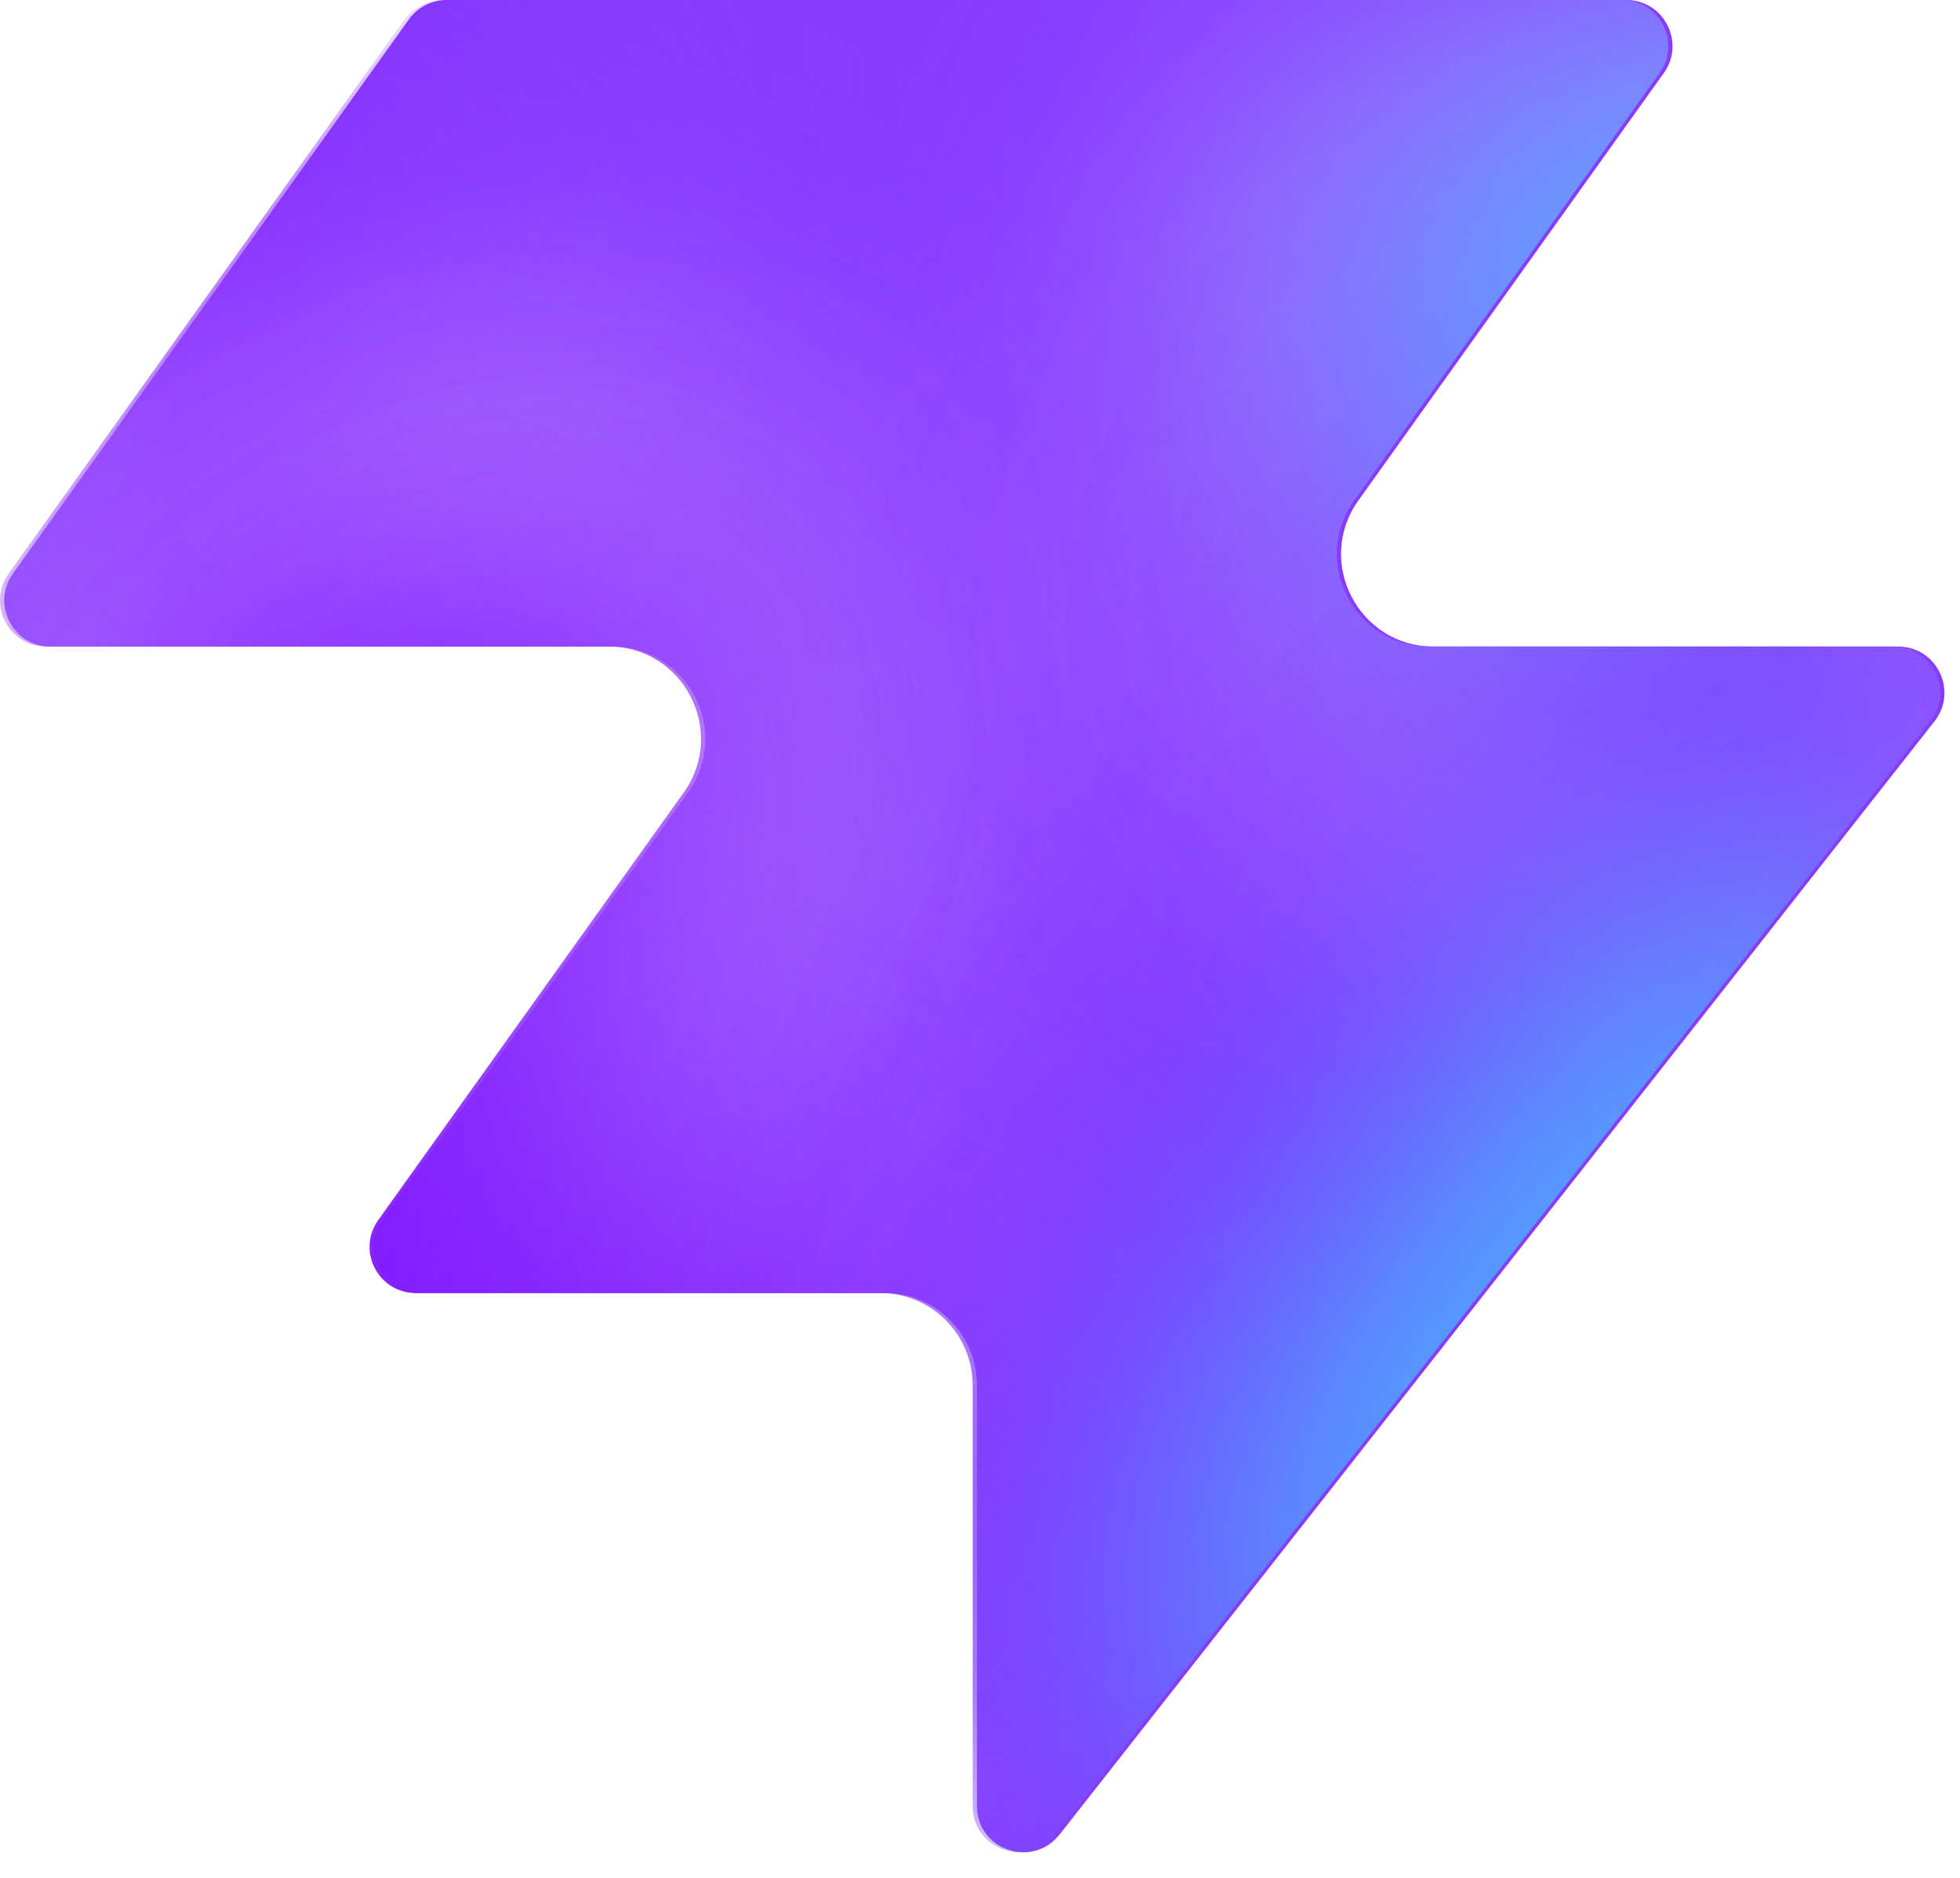
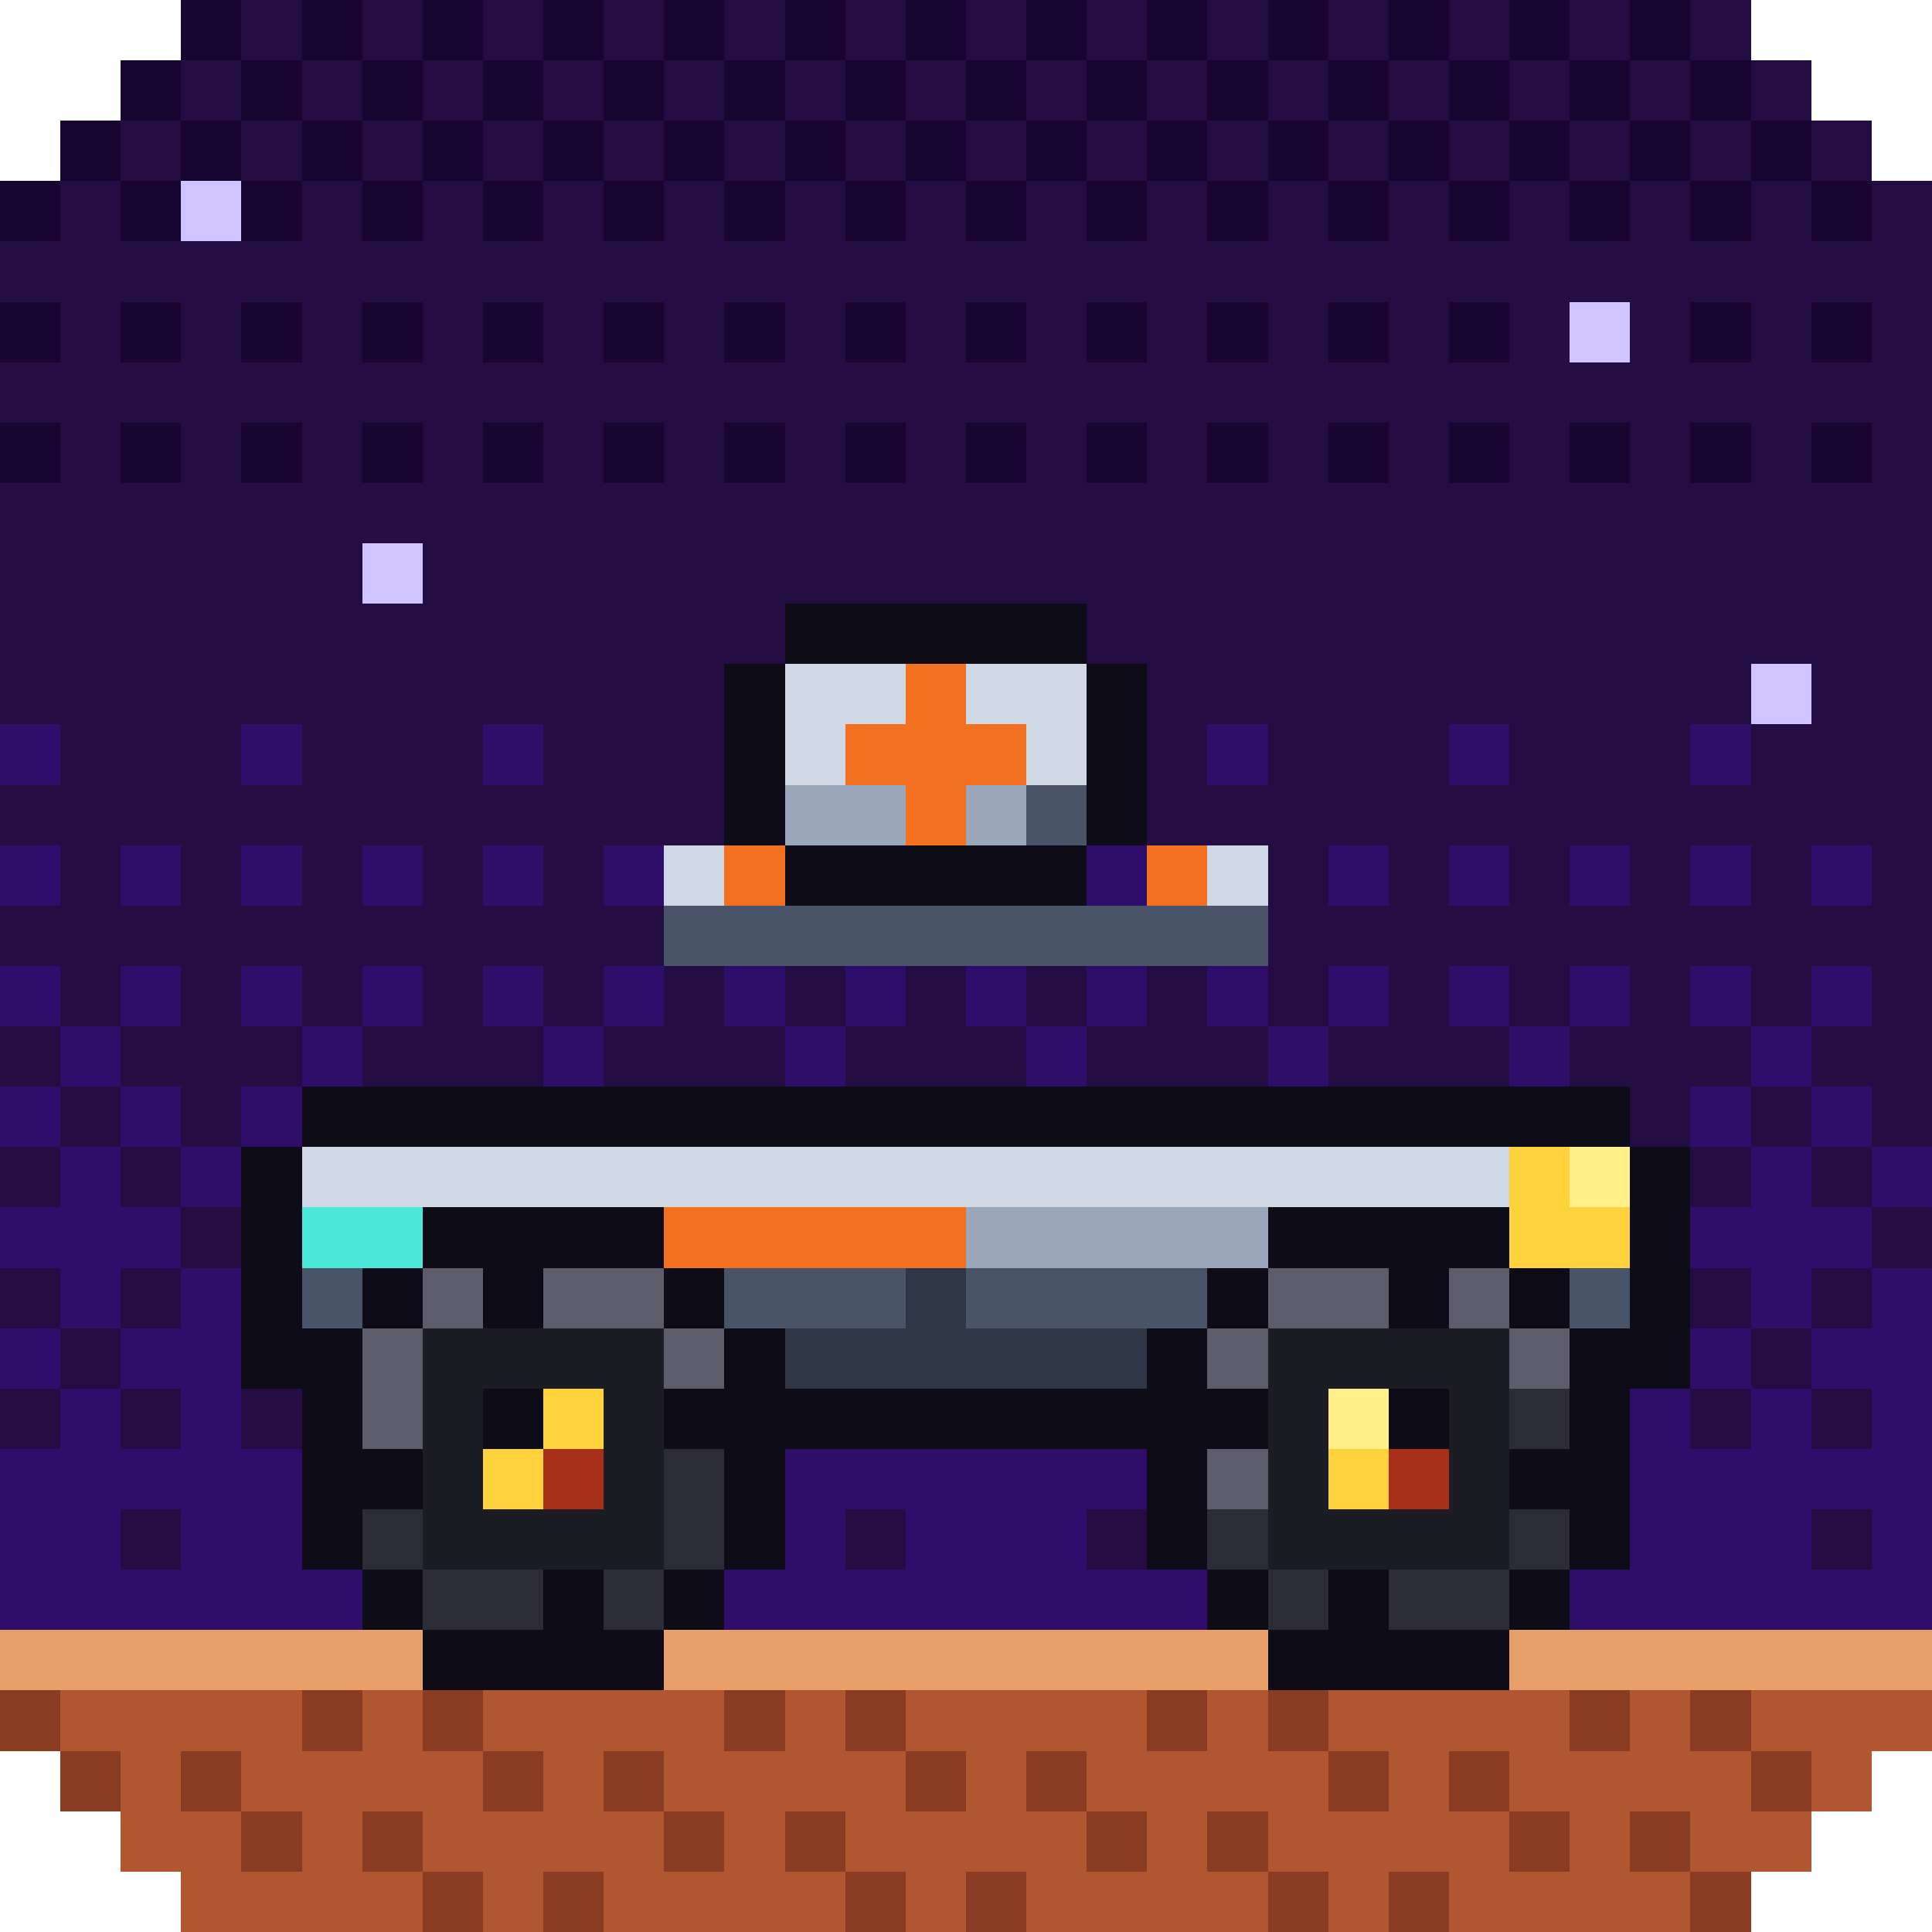
- <svg xmlns="http://www.w3.org/2000/svg" width="48" height="46" fill="none" viewBox="0 0 48 46">
-   <path fill="#863bff" d="M25.946 44.938c-.664.845-2.021.375-2.021-.698V33.937a2.26 2.26 0 0 0-2.262-2.262H10.287c-.92 0-1.456-1.04-.92-1.788l7.48-10.471c1.07-1.497 0-3.578-1.842-3.578H1.237c-.92 0-1.456-1.04-.92-1.788L10.013.474c.214-.297.556-.474.92-.474h28.894c.92 0 1.456 1.04.92 1.788l-7.48 10.471c-1.07 1.498 0 3.579 1.842 3.579h11.377c.943 0 1.473 1.088.89 1.83L25.947 44.94z" style="fill:#863bff;fill:color(display-p3 .525 .23 1);fill-opacity:1" />
-   <mask id="a" width="48" height="46" x="0" y="0" maskUnits="userSpaceOnUse" style="mask-type:alpha">
-     <path fill="#000" d="M25.842 44.938c-.664.844-2.021.375-2.021-.698V33.937a2.26 2.26 0 0 0-2.262-2.262H10.183c-.92 0-1.456-1.04-.92-1.788l7.48-10.471c1.07-1.498 0-3.579-1.842-3.579H1.133c-.92 0-1.456-1.04-.92-1.787L9.91.473c.214-.297.556-.474.92-.474h28.894c.92 0 1.456 1.04.92 1.788l-7.48 10.471c-1.07 1.498 0 3.578 1.842 3.578h11.377c.943 0 1.473 1.088.89 1.832L25.843 44.94z" style="fill:#000;fill-opacity:1" />
-   </mask>
-   <g mask="url(#a)">
-     <g filter="url(#b)">
-       <ellipse cx="5.508" cy="14.704" fill="#ede6ff" rx="5.508" ry="14.704" style="fill:#ede6ff;fill:color(display-p3 .927 .903 1);fill-opacity:1" transform="matrix(.00324 1 1 -.00324 -4.47 31.516)" />
-     </g>
-     <g filter="url(#c)">
-       <ellipse cx="10.399" cy="29.851" fill="#ede6ff" rx="10.399" ry="29.851" style="fill:#ede6ff;fill:color(display-p3 .927 .903 1);fill-opacity:1" transform="matrix(.00324 1 1 -.00324 -39.328 7.883)" />
-     </g>
-     <g filter="url(#d)">
-       <ellipse cx="5.508" cy="30.487" fill="#7e14ff" rx="5.508" ry="30.487" style="fill:#7e14ff;fill:color(display-p3 .492 .077 1);fill-opacity:1" transform="rotate(89.814 -25.913 -14.639)scale(1 -1)" />
-     </g>
-     <g filter="url(#e)">
-       <ellipse cx="5.508" cy="30.599" fill="#7e14ff" rx="5.508" ry="30.599" style="fill:#7e14ff;fill:color(display-p3 .492 .077 1);fill-opacity:1" transform="rotate(89.814 -32.644 -3.334)scale(1 -1)" />
-     </g>
-     <g filter="url(#f)">
-       <ellipse cx="5.508" cy="30.599" fill="#7e14ff" rx="5.508" ry="30.599" style="fill:#7e14ff;fill:color(display-p3 .492 .077 1);fill-opacity:1" transform="matrix(.00324 1 1 -.00324 -34.34 30.47)" />
-     </g>
-     <g filter="url(#g)">
-       <ellipse cx="14.072" cy="22.078" fill="#ede6ff" rx="14.072" ry="22.078" style="fill:#ede6ff;fill:color(display-p3 .927 .903 1);fill-opacity:1" transform="rotate(93.35 24.506 48.493)scale(-1 1)" />
-     </g>
-     <g filter="url(#h)">
-       <ellipse cx="3.47" cy="21.501" fill="#7e14ff" rx="3.47" ry="21.501" style="fill:#7e14ff;fill:color(display-p3 .492 .077 1);fill-opacity:1" transform="rotate(89.009 28.708 47.59)scale(-1 1)" />
-     </g>
-     <g filter="url(#i)">
-       <ellipse cx="3.47" cy="21.501" fill="#7e14ff" rx="3.47" ry="21.501" style="fill:#7e14ff;fill:color(display-p3 .492 .077 1);fill-opacity:1" transform="rotate(89.009 28.708 47.59)scale(-1 1)" />
-     </g>
-     <g filter="url(#j)">
-       <ellipse cx=".387" cy="8.972" fill="#7e14ff" rx="4.407" ry="29.108" style="fill:#7e14ff;fill:color(display-p3 .492 .077 1);fill-opacity:1" transform="rotate(39.51 .387 8.972)" />
-     </g>
-     <g filter="url(#k)">
-       <ellipse cx="47.523" cy="-6.092" fill="#7e14ff" rx="4.407" ry="29.108" style="fill:#7e14ff;fill:color(display-p3 .492 .077 1);fill-opacity:1" transform="rotate(37.892 47.523 -6.092)" />
-     </g>
-     <g filter="url(#l)">
-       <ellipse cx="41.412" cy="6.333" fill="#47bfff" rx="5.971" ry="9.665" style="fill:#47bfff;fill:color(display-p3 .28 .748 1);fill-opacity:1" transform="rotate(37.892 41.412 6.333)" />
-     </g>
-     <g filter="url(#m)">
-       <ellipse cx="-1.879" cy="38.332" fill="#7e14ff" rx="4.407" ry="29.108" style="fill:#7e14ff;fill:color(display-p3 .492 .077 1);fill-opacity:1" transform="rotate(37.892 -1.88 38.332)" />
-     </g>
-     <g filter="url(#n)">
-       <ellipse cx="-1.879" cy="38.332" fill="#7e14ff" rx="4.407" ry="29.108" style="fill:#7e14ff;fill:color(display-p3 .492 .077 1);fill-opacity:1" transform="rotate(37.892 -1.88 38.332)" />
-     </g>
-     <g filter="url(#o)">
-       <ellipse cx="35.651" cy="29.907" fill="#7e14ff" rx="4.407" ry="29.108" style="fill:#7e14ff;fill:color(display-p3 .492 .077 1);fill-opacity:1" transform="rotate(37.892 35.651 29.907)" />
-     </g>
-     <g filter="url(#p)">
-       <ellipse cx="38.418" cy="32.4" fill="#47bfff" rx="5.971" ry="15.297" style="fill:#47bfff;fill:color(display-p3 .28 .748 1);fill-opacity:1" transform="rotate(37.892 38.418 32.4)" />
-     </g>
-   </g>
-   <defs>
-     <filter id="b" width="60.045" height="41.654" x="-19.77" y="16.149" color-interpolation-filters="sRGB" filterUnits="userSpaceOnUse">
-       <feFlood flood-opacity="0" result="BackgroundImageFix" />
-       <feBlend in="SourceGraphic" in2="BackgroundImageFix" result="shape" />
-       <feGaussianBlur result="effect1_foregroundBlur_2002_17158" stdDeviation="7.659" />
-     </filter>
-     <filter id="c" width="90.34" height="51.437" x="-54.613" y="-7.533" color-interpolation-filters="sRGB" filterUnits="userSpaceOnUse">
-       <feFlood flood-opacity="0" result="BackgroundImageFix" />
-       <feBlend in="SourceGraphic" in2="BackgroundImageFix" result="shape" />
-       <feGaussianBlur result="effect1_foregroundBlur_2002_17158" stdDeviation="7.659" />
-     </filter>
-     <filter id="d" width="79.355" height="29.4" x="-49.64" y="2.03" color-interpolation-filters="sRGB" filterUnits="userSpaceOnUse">
-       <feFlood flood-opacity="0" result="BackgroundImageFix" />
-       <feBlend in="SourceGraphic" in2="BackgroundImageFix" result="shape" />
-       <feGaussianBlur result="effect1_foregroundBlur_2002_17158" stdDeviation="4.596" />
-     </filter>
-     <filter id="e" width="79.579" height="29.4" x="-45.045" y="20.029" color-interpolation-filters="sRGB" filterUnits="userSpaceOnUse">
-       <feFlood flood-opacity="0" result="BackgroundImageFix" />
-       <feBlend in="SourceGraphic" in2="BackgroundImageFix" result="shape" />
-       <feGaussianBlur result="effect1_foregroundBlur_2002_17158" stdDeviation="4.596" />
-     </filter>
-     <filter id="f" width="79.579" height="29.4" x="-43.513" y="21.178" color-interpolation-filters="sRGB" filterUnits="userSpaceOnUse">
-       <feFlood flood-opacity="0" result="BackgroundImageFix" />
-       <feBlend in="SourceGraphic" in2="BackgroundImageFix" result="shape" />
-       <feGaussianBlur result="effect1_foregroundBlur_2002_17158" stdDeviation="4.596" />
-     </filter>
-     <filter id="g" width="74.749" height="58.852" x="15.756" y="-17.901" color-interpolation-filters="sRGB" filterUnits="userSpaceOnUse">
-       <feFlood flood-opacity="0" result="BackgroundImageFix" />
-       <feBlend in="SourceGraphic" in2="BackgroundImageFix" result="shape" />
-       <feGaussianBlur result="effect1_foregroundBlur_2002_17158" stdDeviation="7.659" />
-     </filter>
-     <filter id="h" width="61.377" height="25.362" x="23.548" y="2.284" color-interpolation-filters="sRGB" filterUnits="userSpaceOnUse">
-       <feFlood flood-opacity="0" result="BackgroundImageFix" />
-       <feBlend in="SourceGraphic" in2="BackgroundImageFix" result="shape" />
-       <feGaussianBlur result="effect1_foregroundBlur_2002_17158" stdDeviation="4.596" />
-     </filter>
-     <filter id="i" width="61.377" height="25.362" x="23.548" y="2.284" color-interpolation-filters="sRGB" filterUnits="userSpaceOnUse">
-       <feFlood flood-opacity="0" result="BackgroundImageFix" />
-       <feBlend in="SourceGraphic" in2="BackgroundImageFix" result="shape" />
-       <feGaussianBlur result="effect1_foregroundBlur_2002_17158" stdDeviation="4.596" />
-     </filter>
-     <filter id="j" width="56.045" height="63.649" x="-27.636" y="-22.853" color-interpolation-filters="sRGB" filterUnits="userSpaceOnUse">
-       <feFlood flood-opacity="0" result="BackgroundImageFix" />
-       <feBlend in="SourceGraphic" in2="BackgroundImageFix" result="shape" />
-       <feGaussianBlur result="effect1_foregroundBlur_2002_17158" stdDeviation="4.596" />
-     </filter>
-     <filter id="k" width="54.814" height="64.646" x="20.116" y="-38.415" color-interpolation-filters="sRGB" filterUnits="userSpaceOnUse">
-       <feFlood flood-opacity="0" result="BackgroundImageFix" />
-       <feBlend in="SourceGraphic" in2="BackgroundImageFix" result="shape" />
-       <feGaussianBlur result="effect1_foregroundBlur_2002_17158" stdDeviation="4.596" />
-     </filter>
-     <filter id="l" width="33.541" height="35.313" x="24.641" y="-11.323" color-interpolation-filters="sRGB" filterUnits="userSpaceOnUse">
-       <feFlood flood-opacity="0" result="BackgroundImageFix" />
-       <feBlend in="SourceGraphic" in2="BackgroundImageFix" result="shape" />
-       <feGaussianBlur result="effect1_foregroundBlur_2002_17158" stdDeviation="4.596" />
-     </filter>
-     <filter id="m" width="54.814" height="64.646" x="-29.286" y="6.009" color-interpolation-filters="sRGB" filterUnits="userSpaceOnUse">
-       <feFlood flood-opacity="0" result="BackgroundImageFix" />
-       <feBlend in="SourceGraphic" in2="BackgroundImageFix" result="shape" />
-       <feGaussianBlur result="effect1_foregroundBlur_2002_17158" stdDeviation="4.596" />
-     </filter>
-     <filter id="n" width="54.814" height="64.646" x="-29.286" y="6.009" color-interpolation-filters="sRGB" filterUnits="userSpaceOnUse">
-       <feFlood flood-opacity="0" result="BackgroundImageFix" />
-       <feBlend in="SourceGraphic" in2="BackgroundImageFix" result="shape" />
-       <feGaussianBlur result="effect1_foregroundBlur_2002_17158" stdDeviation="4.596" />
-     </filter>
-     <filter id="o" width="54.814" height="64.646" x="8.244" y="-2.416" color-interpolation-filters="sRGB" filterUnits="userSpaceOnUse">
-       <feFlood flood-opacity="0" result="BackgroundImageFix" />
-       <feBlend in="SourceGraphic" in2="BackgroundImageFix" result="shape" />
-       <feGaussianBlur result="effect1_foregroundBlur_2002_17158" stdDeviation="4.596" />
-     </filter>
-     <filter id="p" width="39.409" height="43.623" x="18.713" y="10.588" color-interpolation-filters="sRGB" filterUnits="userSpaceOnUse">
-       <feFlood flood-opacity="0" result="BackgroundImageFix" />
-       <feBlend in="SourceGraphic" in2="BackgroundImageFix" result="shape" />
-       <feGaussianBlur result="effect1_foregroundBlur_2002_17158" stdDeviation="4.596" />
-     </filter>
-   </defs>
+ <svg xmlns="http://www.w3.org/2000/svg" viewBox="0 0 32 32" shape-rendering="crispEdges">
+   <rect x="3" y="0" width="1" height="1" fill="#180630" />
+   <rect x="4" y="0" width="1" height="1" fill="#240d43" />
+   <rect x="5" y="0" width="1" height="1" fill="#180630" />
+   <rect x="6" y="0" width="1" height="1" fill="#240d43" />
+   <rect x="7" y="0" width="1" height="1" fill="#180630" />
+   <rect x="8" y="0" width="1" height="1" fill="#240d43" />
+   <rect x="9" y="0" width="1" height="1" fill="#180630" />
+   <rect x="10" y="0" width="1" height="1" fill="#240d43" />
+   <rect x="11" y="0" width="1" height="1" fill="#180630" />
+   <rect x="12" y="0" width="1" height="1" fill="#240d43" />
+   <rect x="13" y="0" width="1" height="1" fill="#180630" />
+   <rect x="14" y="0" width="1" height="1" fill="#240d43" />
+   <rect x="15" y="0" width="1" height="1" fill="#180630" />
+   <rect x="16" y="0" width="1" height="1" fill="#240d43" />
+   <rect x="17" y="0" width="1" height="1" fill="#180630" />
+   <rect x="18" y="0" width="1" height="1" fill="#240d43" />
+   <rect x="19" y="0" width="1" height="1" fill="#180630" />
+   <rect x="20" y="0" width="1" height="1" fill="#240d43" />
+   <rect x="21" y="0" width="1" height="1" fill="#180630" />
+   <rect x="22" y="0" width="1" height="1" fill="#240d43" />
+   <rect x="23" y="0" width="1" height="1" fill="#180630" />
+   <rect x="24" y="0" width="1" height="1" fill="#240d43" />
+   <rect x="25" y="0" width="1" height="1" fill="#180630" />
+   <rect x="26" y="0" width="1" height="1" fill="#240d43" />
+   <rect x="27" y="0" width="1" height="1" fill="#180630" />
+   <rect x="28" y="0" width="1" height="1" fill="#240d43" />
+   <rect x="2" y="1" width="1" height="1" fill="#180630" />
+   <rect x="3" y="1" width="1" height="1" fill="#240d43" />
+   <rect x="4" y="1" width="1" height="1" fill="#180630" />
+   <rect x="5" y="1" width="1" height="1" fill="#240d43" />
+   <rect x="6" y="1" width="1" height="1" fill="#180630" />
+   <rect x="7" y="1" width="1" height="1" fill="#240d43" />
+   <rect x="8" y="1" width="1" height="1" fill="#180630" />
+   <rect x="9" y="1" width="1" height="1" fill="#240d43" />
+   <rect x="10" y="1" width="1" height="1" fill="#180630" />
+   <rect x="11" y="1" width="1" height="1" fill="#240d43" />
+   <rect x="12" y="1" width="1" height="1" fill="#180630" />
+   <rect x="13" y="1" width="1" height="1" fill="#240d43" />
+   <rect x="14" y="1" width="1" height="1" fill="#180630" />
+   <rect x="15" y="1" width="1" height="1" fill="#240d43" />
+   <rect x="16" y="1" width="1" height="1" fill="#180630" />
+   <rect x="17" y="1" width="1" height="1" fill="#240d43" />
+   <rect x="18" y="1" width="1" height="1" fill="#180630" />
+   <rect x="19" y="1" width="1" height="1" fill="#240d43" />
+   <rect x="20" y="1" width="1" height="1" fill="#180630" />
+   <rect x="21" y="1" width="1" height="1" fill="#240d43" />
+   <rect x="22" y="1" width="1" height="1" fill="#180630" />
+   <rect x="23" y="1" width="1" height="1" fill="#240d43" />
+   <rect x="24" y="1" width="1" height="1" fill="#180630" />
+   <rect x="25" y="1" width="1" height="1" fill="#240d43" />
+   <rect x="26" y="1" width="1" height="1" fill="#180630" />
+   <rect x="27" y="1" width="1" height="1" fill="#240d43" />
+   <rect x="28" y="1" width="1" height="1" fill="#180630" />
+   <rect x="29" y="1" width="1" height="1" fill="#240d43" />
+   <rect x="1" y="2" width="1" height="1" fill="#180630" />
+   <rect x="2" y="2" width="1" height="1" fill="#240d43" />
+   <rect x="3" y="2" width="1" height="1" fill="#180630" />
+   <rect x="4" y="2" width="1" height="1" fill="#240d43" />
+   <rect x="5" y="2" width="1" height="1" fill="#180630" />
+   <rect x="6" y="2" width="1" height="1" fill="#240d43" />
+   <rect x="7" y="2" width="1" height="1" fill="#180630" />
+   <rect x="8" y="2" width="1" height="1" fill="#240d43" />
+   <rect x="9" y="2" width="1" height="1" fill="#180630" />
+   <rect x="10" y="2" width="1" height="1" fill="#240d43" />
+   <rect x="11" y="2" width="1" height="1" fill="#180630" />
+   <rect x="12" y="2" width="1" height="1" fill="#240d43" />
+   <rect x="13" y="2" width="1" height="1" fill="#180630" />
+   <rect x="14" y="2" width="1" height="1" fill="#240d43" />
+   <rect x="15" y="2" width="1" height="1" fill="#180630" />
+   <rect x="16" y="2" width="1" height="1" fill="#240d43" />
+   <rect x="17" y="2" width="1" height="1" fill="#180630" />
+   <rect x="18" y="2" width="1" height="1" fill="#240d43" />
+   <rect x="19" y="2" width="1" height="1" fill="#180630" />
+   <rect x="20" y="2" width="1" height="1" fill="#240d43" />
+   <rect x="21" y="2" width="1" height="1" fill="#180630" />
+   <rect x="22" y="2" width="1" height="1" fill="#240d43" />
+   <rect x="23" y="2" width="1" height="1" fill="#180630" />
+   <rect x="24" y="2" width="1" height="1" fill="#240d43" />
+   <rect x="25" y="2" width="1" height="1" fill="#180630" />
+   <rect x="26" y="2" width="1" height="1" fill="#240d43" />
+   <rect x="27" y="2" width="1" height="1" fill="#180630" />
+   <rect x="28" y="2" width="1" height="1" fill="#240d43" />
+   <rect x="29" y="2" width="1" height="1" fill="#180630" />
+   <rect x="30" y="2" width="1" height="1" fill="#240d43" />
+   <rect x="0" y="3" width="1" height="1" fill="#180630" />
+   <rect x="1" y="3" width="1" height="1" fill="#240d43" />
+   <rect x="2" y="3" width="1" height="1" fill="#180630" />
+   <rect x="3" y="3" width="1" height="1" fill="#cfc4ff" />
+   <rect x="4" y="3" width="1" height="1" fill="#180630" />
+   <rect x="5" y="3" width="1" height="1" fill="#240d43" />
+   <rect x="6" y="3" width="1" height="1" fill="#180630" />
+   <rect x="7" y="3" width="1" height="1" fill="#240d43" />
+   <rect x="8" y="3" width="1" height="1" fill="#180630" />
+   <rect x="9" y="3" width="1" height="1" fill="#240d43" />
+   <rect x="10" y="3" width="1" height="1" fill="#180630" />
+   <rect x="11" y="3" width="1" height="1" fill="#240d43" />
+   <rect x="12" y="3" width="1" height="1" fill="#180630" />
+   <rect x="13" y="3" width="1" height="1" fill="#240d43" />
+   <rect x="14" y="3" width="1" height="1" fill="#180630" />
+   <rect x="15" y="3" width="1" height="1" fill="#240d43" />
+   <rect x="16" y="3" width="1" height="1" fill="#180630" />
+   <rect x="17" y="3" width="1" height="1" fill="#240d43" />
+   <rect x="18" y="3" width="1" height="1" fill="#180630" />
+   <rect x="19" y="3" width="1" height="1" fill="#240d43" />
+   <rect x="20" y="3" width="1" height="1" fill="#180630" />
+   <rect x="21" y="3" width="1" height="1" fill="#240d43" />
+   <rect x="22" y="3" width="1" height="1" fill="#180630" />
+   <rect x="23" y="3" width="1" height="1" fill="#240d43" />
+   <rect x="24" y="3" width="1" height="1" fill="#180630" />
+   <rect x="25" y="3" width="1" height="1" fill="#240d43" />
+   <rect x="26" y="3" width="1" height="1" fill="#180630" />
+   <rect x="27" y="3" width="1" height="1" fill="#240d43" />
+   <rect x="28" y="3" width="1" height="1" fill="#180630" />
+   <rect x="29" y="3" width="1" height="1" fill="#240d43" />
+   <rect x="30" y="3" width="1" height="1" fill="#180630" />
+   <rect x="31" y="3" width="1" height="1" fill="#240d43" />
+   <rect x="0" y="4" width="32" height="1" fill="#240d43" />
+   <rect x="0" y="5" width="1" height="1" fill="#180630" />
+   <rect x="1" y="5" width="1" height="1" fill="#240d43" />
+   <rect x="2" y="5" width="1" height="1" fill="#180630" />
+   <rect x="3" y="5" width="1" height="1" fill="#240d43" />
+   <rect x="4" y="5" width="1" height="1" fill="#180630" />
+   <rect x="5" y="5" width="1" height="1" fill="#240d43" />
+   <rect x="6" y="5" width="1" height="1" fill="#180630" />
+   <rect x="7" y="5" width="1" height="1" fill="#240d43" />
+   <rect x="8" y="5" width="1" height="1" fill="#180630" />
+   <rect x="9" y="5" width="1" height="1" fill="#240d43" />
+   <rect x="10" y="5" width="1" height="1" fill="#180630" />
+   <rect x="11" y="5" width="1" height="1" fill="#240d43" />
+   <rect x="12" y="5" width="1" height="1" fill="#180630" />
+   <rect x="13" y="5" width="1" height="1" fill="#240d43" />
+   <rect x="14" y="5" width="1" height="1" fill="#180630" />
+   <rect x="15" y="5" width="1" height="1" fill="#240d43" />
+   <rect x="16" y="5" width="1" height="1" fill="#180630" />
+   <rect x="17" y="5" width="1" height="1" fill="#240d43" />
+   <rect x="18" y="5" width="1" height="1" fill="#180630" />
+   <rect x="19" y="5" width="1" height="1" fill="#240d43" />
+   <rect x="20" y="5" width="1" height="1" fill="#180630" />
+   <rect x="21" y="5" width="1" height="1" fill="#240d43" />
+   <rect x="22" y="5" width="1" height="1" fill="#180630" />
+   <rect x="23" y="5" width="1" height="1" fill="#240d43" />
+   <rect x="24" y="5" width="1" height="1" fill="#180630" />
+   <rect x="25" y="5" width="1" height="1" fill="#240d43" />
+   <rect x="26" y="5" width="1" height="1" fill="#cfc4ff" />
+   <rect x="27" y="5" width="1" height="1" fill="#240d43" />
+   <rect x="28" y="5" width="1" height="1" fill="#180630" />
+   <rect x="29" y="5" width="1" height="1" fill="#240d43" />
+   <rect x="30" y="5" width="1" height="1" fill="#180630" />
+   <rect x="31" y="5" width="1" height="1" fill="#240d43" />
+   <rect x="0" y="6" width="32" height="1" fill="#240d43" />
+   <rect x="0" y="7" width="1" height="1" fill="#180630" />
+   <rect x="1" y="7" width="1" height="1" fill="#240d43" />
+   <rect x="2" y="7" width="1" height="1" fill="#180630" />
+   <rect x="3" y="7" width="1" height="1" fill="#240d43" />
+   <rect x="4" y="7" width="1" height="1" fill="#180630" />
+   <rect x="5" y="7" width="1" height="1" fill="#240d43" />
+   <rect x="6" y="7" width="1" height="1" fill="#180630" />
+   <rect x="7" y="7" width="1" height="1" fill="#240d43" />
+   <rect x="8" y="7" width="1" height="1" fill="#180630" />
+   <rect x="9" y="7" width="1" height="1" fill="#240d43" />
+   <rect x="10" y="7" width="1" height="1" fill="#180630" />
+   <rect x="11" y="7" width="1" height="1" fill="#240d43" />
+   <rect x="12" y="7" width="1" height="1" fill="#180630" />
+   <rect x="13" y="7" width="1" height="1" fill="#240d43" />
+   <rect x="14" y="7" width="1" height="1" fill="#180630" />
+   <rect x="15" y="7" width="1" height="1" fill="#240d43" />
+   <rect x="16" y="7" width="1" height="1" fill="#180630" />
+   <rect x="17" y="7" width="1" height="1" fill="#240d43" />
+   <rect x="18" y="7" width="1" height="1" fill="#180630" />
+   <rect x="19" y="7" width="1" height="1" fill="#240d43" />
+   <rect x="20" y="7" width="1" height="1" fill="#180630" />
+   <rect x="21" y="7" width="1" height="1" fill="#240d43" />
+   <rect x="22" y="7" width="1" height="1" fill="#180630" />
+   <rect x="23" y="7" width="1" height="1" fill="#240d43" />
+   <rect x="24" y="7" width="1" height="1" fill="#180630" />
+   <rect x="25" y="7" width="1" height="1" fill="#240d43" />
+   <rect x="26" y="7" width="1" height="1" fill="#180630" />
+   <rect x="27" y="7" width="1" height="1" fill="#240d43" />
+   <rect x="28" y="7" width="1" height="1" fill="#180630" />
+   <rect x="29" y="7" width="1" height="1" fill="#240d43" />
+   <rect x="30" y="7" width="1" height="1" fill="#180630" />
+   <rect x="31" y="7" width="1" height="1" fill="#240d43" />
+   <rect x="0" y="8" width="32" height="1" fill="#240d43" />
+   <rect x="0" y="9" width="6" height="1" fill="#240d43" />
+   <rect x="6" y="9" width="1" height="1" fill="#cfc4ff" />
+   <rect x="7" y="9" width="25" height="1" fill="#240d43" />
+   <rect x="0" y="10" width="13" height="1" fill="#240d43" />
+   <rect x="13" y="10" width="5" height="1" fill="#0e0c16" />
+   <rect x="18" y="10" width="14" height="1" fill="#240d43" />
+   <rect x="0" y="11" width="12" height="1" fill="#240d43" />
+   <rect x="12" y="11" width="1" height="1" fill="#0e0c16" />
+   <rect x="13" y="11" width="2" height="1" fill="#d0d8e6" />
+   <rect x="15" y="11" width="1" height="1" fill="#f2701f" />
+   <rect x="16" y="11" width="2" height="1" fill="#d0d8e6" />
+   <rect x="18" y="11" width="1" height="1" fill="#0e0c16" />
+   <rect x="19" y="11" width="10" height="1" fill="#240d43" />
+   <rect x="29" y="11" width="1" height="1" fill="#cfc4ff" />
+   <rect x="30" y="11" width="2" height="1" fill="#240d43" />
+   <rect x="0" y="12" width="1" height="1" fill="#2e0d6b" />
+   <rect x="1" y="12" width="3" height="1" fill="#240d43" />
+   <rect x="4" y="12" width="1" height="1" fill="#2e0d6b" />
+   <rect x="5" y="12" width="3" height="1" fill="#240d43" />
+   <rect x="8" y="12" width="1" height="1" fill="#2e0d6b" />
+   <rect x="9" y="12" width="3" height="1" fill="#240d43" />
+   <rect x="12" y="12" width="1" height="1" fill="#0e0c16" />
+   <rect x="13" y="12" width="1" height="1" fill="#d0d8e6" />
+   <rect x="14" y="12" width="3" height="1" fill="#f2701f" />
+   <rect x="17" y="12" width="1" height="1" fill="#d0d8e6" />
+   <rect x="18" y="12" width="1" height="1" fill="#0e0c16" />
+   <rect x="19" y="12" width="1" height="1" fill="#240d43" />
+   <rect x="20" y="12" width="1" height="1" fill="#2e0d6b" />
+   <rect x="21" y="12" width="3" height="1" fill="#240d43" />
+   <rect x="24" y="12" width="1" height="1" fill="#2e0d6b" />
+   <rect x="25" y="12" width="3" height="1" fill="#240d43" />
+   <rect x="28" y="12" width="1" height="1" fill="#2e0d6b" />
+   <rect x="29" y="12" width="3" height="1" fill="#240d43" />
+   <rect x="0" y="13" width="12" height="1" fill="#240d43" />
+   <rect x="12" y="13" width="1" height="1" fill="#0e0c16" />
+   <rect x="13" y="13" width="2" height="1" fill="#9aa6ba" />
+   <rect x="15" y="13" width="1" height="1" fill="#f2701f" />
+   <rect x="16" y="13" width="1" height="1" fill="#9aa6ba" />
+   <rect x="17" y="13" width="1" height="1" fill="#4a5468" />
+   <rect x="18" y="13" width="1" height="1" fill="#0e0c16" />
+   <rect x="19" y="13" width="13" height="1" fill="#240d43" />
+   <rect x="0" y="14" width="1" height="1" fill="#2e0d6b" />
+   <rect x="1" y="14" width="1" height="1" fill="#240d43" />
+   <rect x="2" y="14" width="1" height="1" fill="#2e0d6b" />
+   <rect x="3" y="14" width="1" height="1" fill="#240d43" />
+   <rect x="4" y="14" width="1" height="1" fill="#2e0d6b" />
+   <rect x="5" y="14" width="1" height="1" fill="#240d43" />
+   <rect x="6" y="14" width="1" height="1" fill="#2e0d6b" />
+   <rect x="7" y="14" width="1" height="1" fill="#240d43" />
+   <rect x="8" y="14" width="1" height="1" fill="#2e0d6b" />
+   <rect x="9" y="14" width="1" height="1" fill="#240d43" />
+   <rect x="10" y="14" width="1" height="1" fill="#2e0d6b" />
+   <rect x="11" y="14" width="1" height="1" fill="#d0d8e6" />
+   <rect x="12" y="14" width="1" height="1" fill="#f2701f" />
+   <rect x="13" y="14" width="5" height="1" fill="#0e0c16" />
+   <rect x="18" y="14" width="1" height="1" fill="#2e0d6b" />
+   <rect x="19" y="14" width="1" height="1" fill="#f2701f" />
+   <rect x="20" y="14" width="1" height="1" fill="#d0d8e6" />
+   <rect x="21" y="14" width="1" height="1" fill="#240d43" />
+   <rect x="22" y="14" width="1" height="1" fill="#2e0d6b" />
+   <rect x="23" y="14" width="1" height="1" fill="#240d43" />
+   <rect x="24" y="14" width="1" height="1" fill="#2e0d6b" />
+   <rect x="25" y="14" width="1" height="1" fill="#240d43" />
+   <rect x="26" y="14" width="1" height="1" fill="#2e0d6b" />
+   <rect x="27" y="14" width="1" height="1" fill="#240d43" />
+   <rect x="28" y="14" width="1" height="1" fill="#2e0d6b" />
+   <rect x="29" y="14" width="1" height="1" fill="#240d43" />
+   <rect x="30" y="14" width="1" height="1" fill="#2e0d6b" />
+   <rect x="31" y="14" width="1" height="1" fill="#240d43" />
+   <rect x="0" y="15" width="11" height="1" fill="#240d43" />
+   <rect x="11" y="15" width="10" height="1" fill="#4a5468" />
+   <rect x="21" y="15" width="11" height="1" fill="#240d43" />
+   <rect x="0" y="16" width="1" height="1" fill="#2e0d6b" />
+   <rect x="1" y="16" width="1" height="1" fill="#240d43" />
+   <rect x="2" y="16" width="1" height="1" fill="#2e0d6b" />
+   <rect x="3" y="16" width="1" height="1" fill="#240d43" />
+   <rect x="4" y="16" width="1" height="1" fill="#2e0d6b" />
+   <rect x="5" y="16" width="1" height="1" fill="#240d43" />
+   <rect x="6" y="16" width="1" height="1" fill="#2e0d6b" />
+   <rect x="7" y="16" width="1" height="1" fill="#240d43" />
+   <rect x="8" y="16" width="1" height="1" fill="#2e0d6b" />
+   <rect x="9" y="16" width="1" height="1" fill="#240d43" />
+   <rect x="10" y="16" width="1" height="1" fill="#2e0d6b" />
+   <rect x="11" y="16" width="1" height="1" fill="#240d43" />
+   <rect x="12" y="16" width="1" height="1" fill="#2e0d6b" />
+   <rect x="13" y="16" width="1" height="1" fill="#240d43" />
+   <rect x="14" y="16" width="1" height="1" fill="#2e0d6b" />
+   <rect x="15" y="16" width="1" height="1" fill="#240d43" />
+   <rect x="16" y="16" width="1" height="1" fill="#2e0d6b" />
+   <rect x="17" y="16" width="1" height="1" fill="#240d43" />
+   <rect x="18" y="16" width="1" height="1" fill="#2e0d6b" />
+   <rect x="19" y="16" width="1" height="1" fill="#240d43" />
+   <rect x="20" y="16" width="1" height="1" fill="#2e0d6b" />
+   <rect x="21" y="16" width="1" height="1" fill="#240d43" />
+   <rect x="22" y="16" width="1" height="1" fill="#2e0d6b" />
+   <rect x="23" y="16" width="1" height="1" fill="#240d43" />
+   <rect x="24" y="16" width="1" height="1" fill="#2e0d6b" />
+   <rect x="25" y="16" width="1" height="1" fill="#240d43" />
+   <rect x="26" y="16" width="1" height="1" fill="#2e0d6b" />
+   <rect x="27" y="16" width="1" height="1" fill="#240d43" />
+   <rect x="28" y="16" width="1" height="1" fill="#2e0d6b" />
+   <rect x="29" y="16" width="1" height="1" fill="#240d43" />
+   <rect x="30" y="16" width="1" height="1" fill="#2e0d6b" />
+   <rect x="31" y="16" width="1" height="1" fill="#240d43" />
+   <rect x="0" y="17" width="1" height="1" fill="#240d43" />
+   <rect x="1" y="17" width="1" height="1" fill="#2e0d6b" />
+   <rect x="2" y="17" width="3" height="1" fill="#240d43" />
+   <rect x="5" y="17" width="1" height="1" fill="#2e0d6b" />
+   <rect x="6" y="17" width="3" height="1" fill="#240d43" />
+   <rect x="9" y="17" width="1" height="1" fill="#2e0d6b" />
+   <rect x="10" y="17" width="3" height="1" fill="#240d43" />
+   <rect x="13" y="17" width="1" height="1" fill="#2e0d6b" />
+   <rect x="14" y="17" width="3" height="1" fill="#240d43" />
+   <rect x="17" y="17" width="1" height="1" fill="#2e0d6b" />
+   <rect x="18" y="17" width="3" height="1" fill="#240d43" />
+   <rect x="21" y="17" width="1" height="1" fill="#2e0d6b" />
+   <rect x="22" y="17" width="3" height="1" fill="#240d43" />
+   <rect x="25" y="17" width="1" height="1" fill="#2e0d6b" />
+   <rect x="26" y="17" width="3" height="1" fill="#240d43" />
+   <rect x="29" y="17" width="1" height="1" fill="#2e0d6b" />
+   <rect x="30" y="17" width="2" height="1" fill="#240d43" />
+   <rect x="0" y="18" width="1" height="1" fill="#2e0d6b" />
+   <rect x="1" y="18" width="1" height="1" fill="#240d43" />
+   <rect x="2" y="18" width="1" height="1" fill="#2e0d6b" />
+   <rect x="3" y="18" width="1" height="1" fill="#240d43" />
+   <rect x="4" y="18" width="1" height="1" fill="#2e0d6b" />
+   <rect x="5" y="18" width="22" height="1" fill="#0e0c16" />
+   <rect x="27" y="18" width="1" height="1" fill="#240d43" />
+   <rect x="28" y="18" width="1" height="1" fill="#2e0d6b" />
+   <rect x="29" y="18" width="1" height="1" fill="#240d43" />
+   <rect x="30" y="18" width="1" height="1" fill="#2e0d6b" />
+   <rect x="31" y="18" width="1" height="1" fill="#240d43" />
+   <rect x="0" y="19" width="1" height="1" fill="#240d43" />
+   <rect x="1" y="19" width="1" height="1" fill="#2e0d6b" />
+   <rect x="2" y="19" width="1" height="1" fill="#240d43" />
+   <rect x="3" y="19" width="1" height="1" fill="#2e0d6b" />
+   <rect x="4" y="19" width="1" height="1" fill="#0e0c16" />
+   <rect x="5" y="19" width="20" height="1" fill="#d0d8e6" />
+   <rect x="25" y="19" width="1" height="1" fill="#ffd23c" />
+   <rect x="26" y="19" width="1" height="1" fill="#fff08a" />
+   <rect x="27" y="19" width="1" height="1" fill="#0e0c16" />
+   <rect x="28" y="19" width="1" height="1" fill="#240d43" />
+   <rect x="29" y="19" width="1" height="1" fill="#2e0d6b" />
+   <rect x="30" y="19" width="1" height="1" fill="#240d43" />
+   <rect x="31" y="19" width="1" height="1" fill="#2e0d6b" />
+   <rect x="0" y="20" width="3" height="1" fill="#2e0d6b" />
+   <rect x="3" y="20" width="1" height="1" fill="#240d43" />
+   <rect x="4" y="20" width="1" height="1" fill="#0e0c16" />
+   <rect x="5" y="20" width="2" height="1" fill="#4ce8d8" />
+   <rect x="7" y="20" width="4" height="1" fill="#0e0c16" />
+   <rect x="11" y="20" width="5" height="1" fill="#f2701f" />
+   <rect x="16" y="20" width="5" height="1" fill="#9aa6ba" />
+   <rect x="21" y="20" width="4" height="1" fill="#0e0c16" />
+   <rect x="25" y="20" width="2" height="1" fill="#ffd23c" />
+   <rect x="27" y="20" width="1" height="1" fill="#0e0c16" />
+   <rect x="28" y="20" width="3" height="1" fill="#2e0d6b" />
+   <rect x="31" y="20" width="1" height="1" fill="#240d43" />
+   <rect x="0" y="21" width="1" height="1" fill="#240d43" />
+   <rect x="1" y="21" width="1" height="1" fill="#2e0d6b" />
+   <rect x="2" y="21" width="1" height="1" fill="#240d43" />
+   <rect x="3" y="21" width="1" height="1" fill="#2e0d6b" />
+   <rect x="4" y="21" width="1" height="1" fill="#0e0c16" />
+   <rect x="5" y="21" width="1" height="1" fill="#4a5468" />
+   <rect x="6" y="21" width="1" height="1" fill="#0e0c16" />
+   <rect x="7" y="21" width="1" height="1" fill="#5c5c6b" />
+   <rect x="8" y="21" width="1" height="1" fill="#0e0c16" />
+   <rect x="9" y="21" width="2" height="1" fill="#5c5c6b" />
+   <rect x="11" y="21" width="1" height="1" fill="#0e0c16" />
+   <rect x="12" y="21" width="3" height="1" fill="#4a5468" />
+   <rect x="15" y="21" width="1" height="1" fill="#2e3648" />
+   <rect x="16" y="21" width="4" height="1" fill="#4a5468" />
+   <rect x="20" y="21" width="1" height="1" fill="#0e0c16" />
+   <rect x="21" y="21" width="2" height="1" fill="#5c5c6b" />
+   <rect x="23" y="21" width="1" height="1" fill="#0e0c16" />
+   <rect x="24" y="21" width="1" height="1" fill="#5c5c6b" />
+   <rect x="25" y="21" width="1" height="1" fill="#0e0c16" />
+   <rect x="26" y="21" width="1" height="1" fill="#4a5468" />
+   <rect x="27" y="21" width="1" height="1" fill="#0e0c16" />
+   <rect x="28" y="21" width="1" height="1" fill="#240d43" />
+   <rect x="29" y="21" width="1" height="1" fill="#2e0d6b" />
+   <rect x="30" y="21" width="1" height="1" fill="#240d43" />
+   <rect x="31" y="21" width="1" height="1" fill="#2e0d6b" />
+   <rect x="0" y="22" width="1" height="1" fill="#2e0d6b" />
+   <rect x="1" y="22" width="1" height="1" fill="#240d43" />
+   <rect x="2" y="22" width="2" height="1" fill="#2e0d6b" />
+   <rect x="4" y="22" width="2" height="1" fill="#0e0c16" />
+   <rect x="6" y="22" width="1" height="1" fill="#5c5c6b" />
+   <rect x="7" y="22" width="4" height="1" fill="#1c1c24" />
+   <rect x="11" y="22" width="1" height="1" fill="#5c5c6b" />
+   <rect x="12" y="22" width="1" height="1" fill="#0e0c16" />
+   <rect x="13" y="22" width="6" height="1" fill="#2e3648" />
+   <rect x="19" y="22" width="1" height="1" fill="#0e0c16" />
+   <rect x="20" y="22" width="1" height="1" fill="#5c5c6b" />
+   <rect x="21" y="22" width="4" height="1" fill="#1c1c24" />
+   <rect x="25" y="22" width="1" height="1" fill="#5c5c6b" />
+   <rect x="26" y="22" width="2" height="1" fill="#0e0c16" />
+   <rect x="28" y="22" width="1" height="1" fill="#2e0d6b" />
+   <rect x="29" y="22" width="1" height="1" fill="#240d43" />
+   <rect x="30" y="22" width="2" height="1" fill="#2e0d6b" />
+   <rect x="0" y="23" width="1" height="1" fill="#240d43" />
+   <rect x="1" y="23" width="1" height="1" fill="#2e0d6b" />
+   <rect x="2" y="23" width="1" height="1" fill="#240d43" />
+   <rect x="3" y="23" width="1" height="1" fill="#2e0d6b" />
+   <rect x="4" y="23" width="1" height="1" fill="#240d43" />
+   <rect x="5" y="23" width="1" height="1" fill="#0e0c16" />
+   <rect x="6" y="23" width="1" height="1" fill="#5c5c6b" />
+   <rect x="7" y="23" width="1" height="1" fill="#1c1c24" />
+   <rect x="8" y="23" width="1" height="1" fill="#0e0c16" />
+   <rect x="9" y="23" width="1" height="1" fill="#ffd23c" />
+   <rect x="10" y="23" width="1" height="1" fill="#1c1c24" />
+   <rect x="11" y="23" width="10" height="1" fill="#0e0c16" />
+   <rect x="21" y="23" width="1" height="1" fill="#1c1c24" />
+   <rect x="22" y="23" width="1" height="1" fill="#fff08a" />
+   <rect x="23" y="23" width="1" height="1" fill="#0e0c16" />
+   <rect x="24" y="23" width="1" height="1" fill="#1c1c24" />
+   <rect x="25" y="23" width="1" height="1" fill="#2c2c38" />
+   <rect x="26" y="23" width="1" height="1" fill="#0e0c16" />
+   <rect x="27" y="23" width="1" height="1" fill="#2e0d6b" />
+   <rect x="28" y="23" width="1" height="1" fill="#240d43" />
+   <rect x="29" y="23" width="1" height="1" fill="#2e0d6b" />
+   <rect x="30" y="23" width="1" height="1" fill="#240d43" />
+   <rect x="31" y="23" width="1" height="1" fill="#2e0d6b" />
+   <rect x="0" y="24" width="5" height="1" fill="#2e0d6b" />
+   <rect x="5" y="24" width="2" height="1" fill="#0e0c16" />
+   <rect x="7" y="24" width="1" height="1" fill="#1c1c24" />
+   <rect x="8" y="24" width="1" height="1" fill="#ffd23c" />
+   <rect x="9" y="24" width="1" height="1" fill="#a8301a" />
+   <rect x="10" y="24" width="1" height="1" fill="#1c1c24" />
+   <rect x="11" y="24" width="1" height="1" fill="#2c2c38" />
+   <rect x="12" y="24" width="1" height="1" fill="#0e0c16" />
+   <rect x="13" y="24" width="6" height="1" fill="#2e0d6b" />
+   <rect x="19" y="24" width="1" height="1" fill="#0e0c16" />
+   <rect x="20" y="24" width="1" height="1" fill="#5c5c6b" />
+   <rect x="21" y="24" width="1" height="1" fill="#1c1c24" />
+   <rect x="22" y="24" width="1" height="1" fill="#ffd23c" />
+   <rect x="23" y="24" width="1" height="1" fill="#a8301a" />
+   <rect x="24" y="24" width="1" height="1" fill="#1c1c24" />
+   <rect x="25" y="24" width="2" height="1" fill="#0e0c16" />
+   <rect x="27" y="24" width="5" height="1" fill="#2e0d6b" />
+   <rect x="0" y="25" width="2" height="1" fill="#2e0d6b" />
+   <rect x="2" y="25" width="1" height="1" fill="#240d43" />
+   <rect x="3" y="25" width="2" height="1" fill="#2e0d6b" />
+   <rect x="5" y="25" width="1" height="1" fill="#0e0c16" />
+   <rect x="6" y="25" width="1" height="1" fill="#2c2c38" />
+   <rect x="7" y="25" width="4" height="1" fill="#1c1c24" />
+   <rect x="11" y="25" width="1" height="1" fill="#2c2c38" />
+   <rect x="12" y="25" width="1" height="1" fill="#0e0c16" />
+   <rect x="13" y="25" width="1" height="1" fill="#2e0d6b" />
+   <rect x="14" y="25" width="1" height="1" fill="#240d43" />
+   <rect x="15" y="25" width="3" height="1" fill="#2e0d6b" />
+   <rect x="18" y="25" width="1" height="1" fill="#240d43" />
+   <rect x="19" y="25" width="1" height="1" fill="#0e0c16" />
+   <rect x="20" y="25" width="1" height="1" fill="#2c2c38" />
+   <rect x="21" y="25" width="4" height="1" fill="#1c1c24" />
+   <rect x="25" y="25" width="1" height="1" fill="#2c2c38" />
+   <rect x="26" y="25" width="1" height="1" fill="#0e0c16" />
+   <rect x="27" y="25" width="3" height="1" fill="#2e0d6b" />
+   <rect x="30" y="25" width="1" height="1" fill="#240d43" />
+   <rect x="31" y="25" width="1" height="1" fill="#2e0d6b" />
+   <rect x="0" y="26" width="6" height="1" fill="#2e0d6b" />
+   <rect x="6" y="26" width="1" height="1" fill="#0e0c16" />
+   <rect x="7" y="26" width="2" height="1" fill="#2c2c38" />
+   <rect x="9" y="26" width="1" height="1" fill="#0e0c16" />
+   <rect x="10" y="26" width="1" height="1" fill="#2c2c38" />
+   <rect x="11" y="26" width="1" height="1" fill="#0e0c16" />
+   <rect x="12" y="26" width="8" height="1" fill="#2e0d6b" />
+   <rect x="20" y="26" width="1" height="1" fill="#0e0c16" />
+   <rect x="21" y="26" width="1" height="1" fill="#2c2c38" />
+   <rect x="22" y="26" width="1" height="1" fill="#0e0c16" />
+   <rect x="23" y="26" width="2" height="1" fill="#2c2c38" />
+   <rect x="25" y="26" width="1" height="1" fill="#0e0c16" />
+   <rect x="26" y="26" width="6" height="1" fill="#2e0d6b" />
+   <rect x="0" y="27" width="7" height="1" fill="#e8a068" />
+   <rect x="7" y="27" width="4" height="1" fill="#0e0c16" />
+   <rect x="11" y="27" width="10" height="1" fill="#e8a068" />
+   <rect x="21" y="27" width="4" height="1" fill="#0e0c16" />
+   <rect x="25" y="27" width="7" height="1" fill="#e8a068" />
+   <rect x="0" y="28" width="1" height="1" fill="#8a3c22" />
+   <rect x="1" y="28" width="4" height="1" fill="#b05630" />
+   <rect x="5" y="28" width="1" height="1" fill="#8a3c22" />
+   <rect x="6" y="28" width="1" height="1" fill="#b05630" />
+   <rect x="7" y="28" width="1" height="1" fill="#8a3c22" />
+   <rect x="8" y="28" width="4" height="1" fill="#b05630" />
+   <rect x="12" y="28" width="1" height="1" fill="#8a3c22" />
+   <rect x="13" y="28" width="1" height="1" fill="#b05630" />
+   <rect x="14" y="28" width="1" height="1" fill="#8a3c22" />
+   <rect x="15" y="28" width="4" height="1" fill="#b05630" />
+   <rect x="19" y="28" width="1" height="1" fill="#8a3c22" />
+   <rect x="20" y="28" width="1" height="1" fill="#b05630" />
+   <rect x="21" y="28" width="1" height="1" fill="#8a3c22" />
+   <rect x="22" y="28" width="4" height="1" fill="#b05630" />
+   <rect x="26" y="28" width="1" height="1" fill="#8a3c22" />
+   <rect x="27" y="28" width="1" height="1" fill="#b05630" />
+   <rect x="28" y="28" width="1" height="1" fill="#8a3c22" />
+   <rect x="29" y="28" width="3" height="1" fill="#b05630" />
+   <rect x="1" y="29" width="1" height="1" fill="#8a3c22" />
+   <rect x="2" y="29" width="1" height="1" fill="#b05630" />
+   <rect x="3" y="29" width="1" height="1" fill="#8a3c22" />
+   <rect x="4" y="29" width="4" height="1" fill="#b05630" />
+   <rect x="8" y="29" width="1" height="1" fill="#8a3c22" />
+   <rect x="9" y="29" width="1" height="1" fill="#b05630" />
+   <rect x="10" y="29" width="1" height="1" fill="#8a3c22" />
+   <rect x="11" y="29" width="4" height="1" fill="#b05630" />
+   <rect x="15" y="29" width="1" height="1" fill="#8a3c22" />
+   <rect x="16" y="29" width="1" height="1" fill="#b05630" />
+   <rect x="17" y="29" width="1" height="1" fill="#8a3c22" />
+   <rect x="18" y="29" width="4" height="1" fill="#b05630" />
+   <rect x="22" y="29" width="1" height="1" fill="#8a3c22" />
+   <rect x="23" y="29" width="1" height="1" fill="#b05630" />
+   <rect x="24" y="29" width="1" height="1" fill="#8a3c22" />
+   <rect x="25" y="29" width="4" height="1" fill="#b05630" />
+   <rect x="29" y="29" width="1" height="1" fill="#8a3c22" />
+   <rect x="30" y="29" width="1" height="1" fill="#b05630" />
+   <rect x="2" y="30" width="2" height="1" fill="#b05630" />
+   <rect x="4" y="30" width="1" height="1" fill="#8a3c22" />
+   <rect x="5" y="30" width="1" height="1" fill="#b05630" />
+   <rect x="6" y="30" width="1" height="1" fill="#8a3c22" />
+   <rect x="7" y="30" width="4" height="1" fill="#b05630" />
+   <rect x="11" y="30" width="1" height="1" fill="#8a3c22" />
+   <rect x="12" y="30" width="1" height="1" fill="#b05630" />
+   <rect x="13" y="30" width="1" height="1" fill="#8a3c22" />
+   <rect x="14" y="30" width="4" height="1" fill="#b05630" />
+   <rect x="18" y="30" width="1" height="1" fill="#8a3c22" />
+   <rect x="19" y="30" width="1" height="1" fill="#b05630" />
+   <rect x="20" y="30" width="1" height="1" fill="#8a3c22" />
+   <rect x="21" y="30" width="4" height="1" fill="#b05630" />
+   <rect x="25" y="30" width="1" height="1" fill="#8a3c22" />
+   <rect x="26" y="30" width="1" height="1" fill="#b05630" />
+   <rect x="27" y="30" width="1" height="1" fill="#8a3c22" />
+   <rect x="28" y="30" width="2" height="1" fill="#b05630" />
+   <rect x="3" y="31" width="4" height="1" fill="#b05630" />
+   <rect x="7" y="31" width="1" height="1" fill="#8a3c22" />
+   <rect x="8" y="31" width="1" height="1" fill="#b05630" />
+   <rect x="9" y="31" width="1" height="1" fill="#8a3c22" />
+   <rect x="10" y="31" width="4" height="1" fill="#b05630" />
+   <rect x="14" y="31" width="1" height="1" fill="#8a3c22" />
+   <rect x="15" y="31" width="1" height="1" fill="#b05630" />
+   <rect x="16" y="31" width="1" height="1" fill="#8a3c22" />
+   <rect x="17" y="31" width="4" height="1" fill="#b05630" />
+   <rect x="21" y="31" width="1" height="1" fill="#8a3c22" />
+   <rect x="22" y="31" width="1" height="1" fill="#b05630" />
+   <rect x="23" y="31" width="1" height="1" fill="#8a3c22" />
+   <rect x="24" y="31" width="4" height="1" fill="#b05630" />
+   <rect x="28" y="31" width="1" height="1" fill="#8a3c22" />
</svg>
